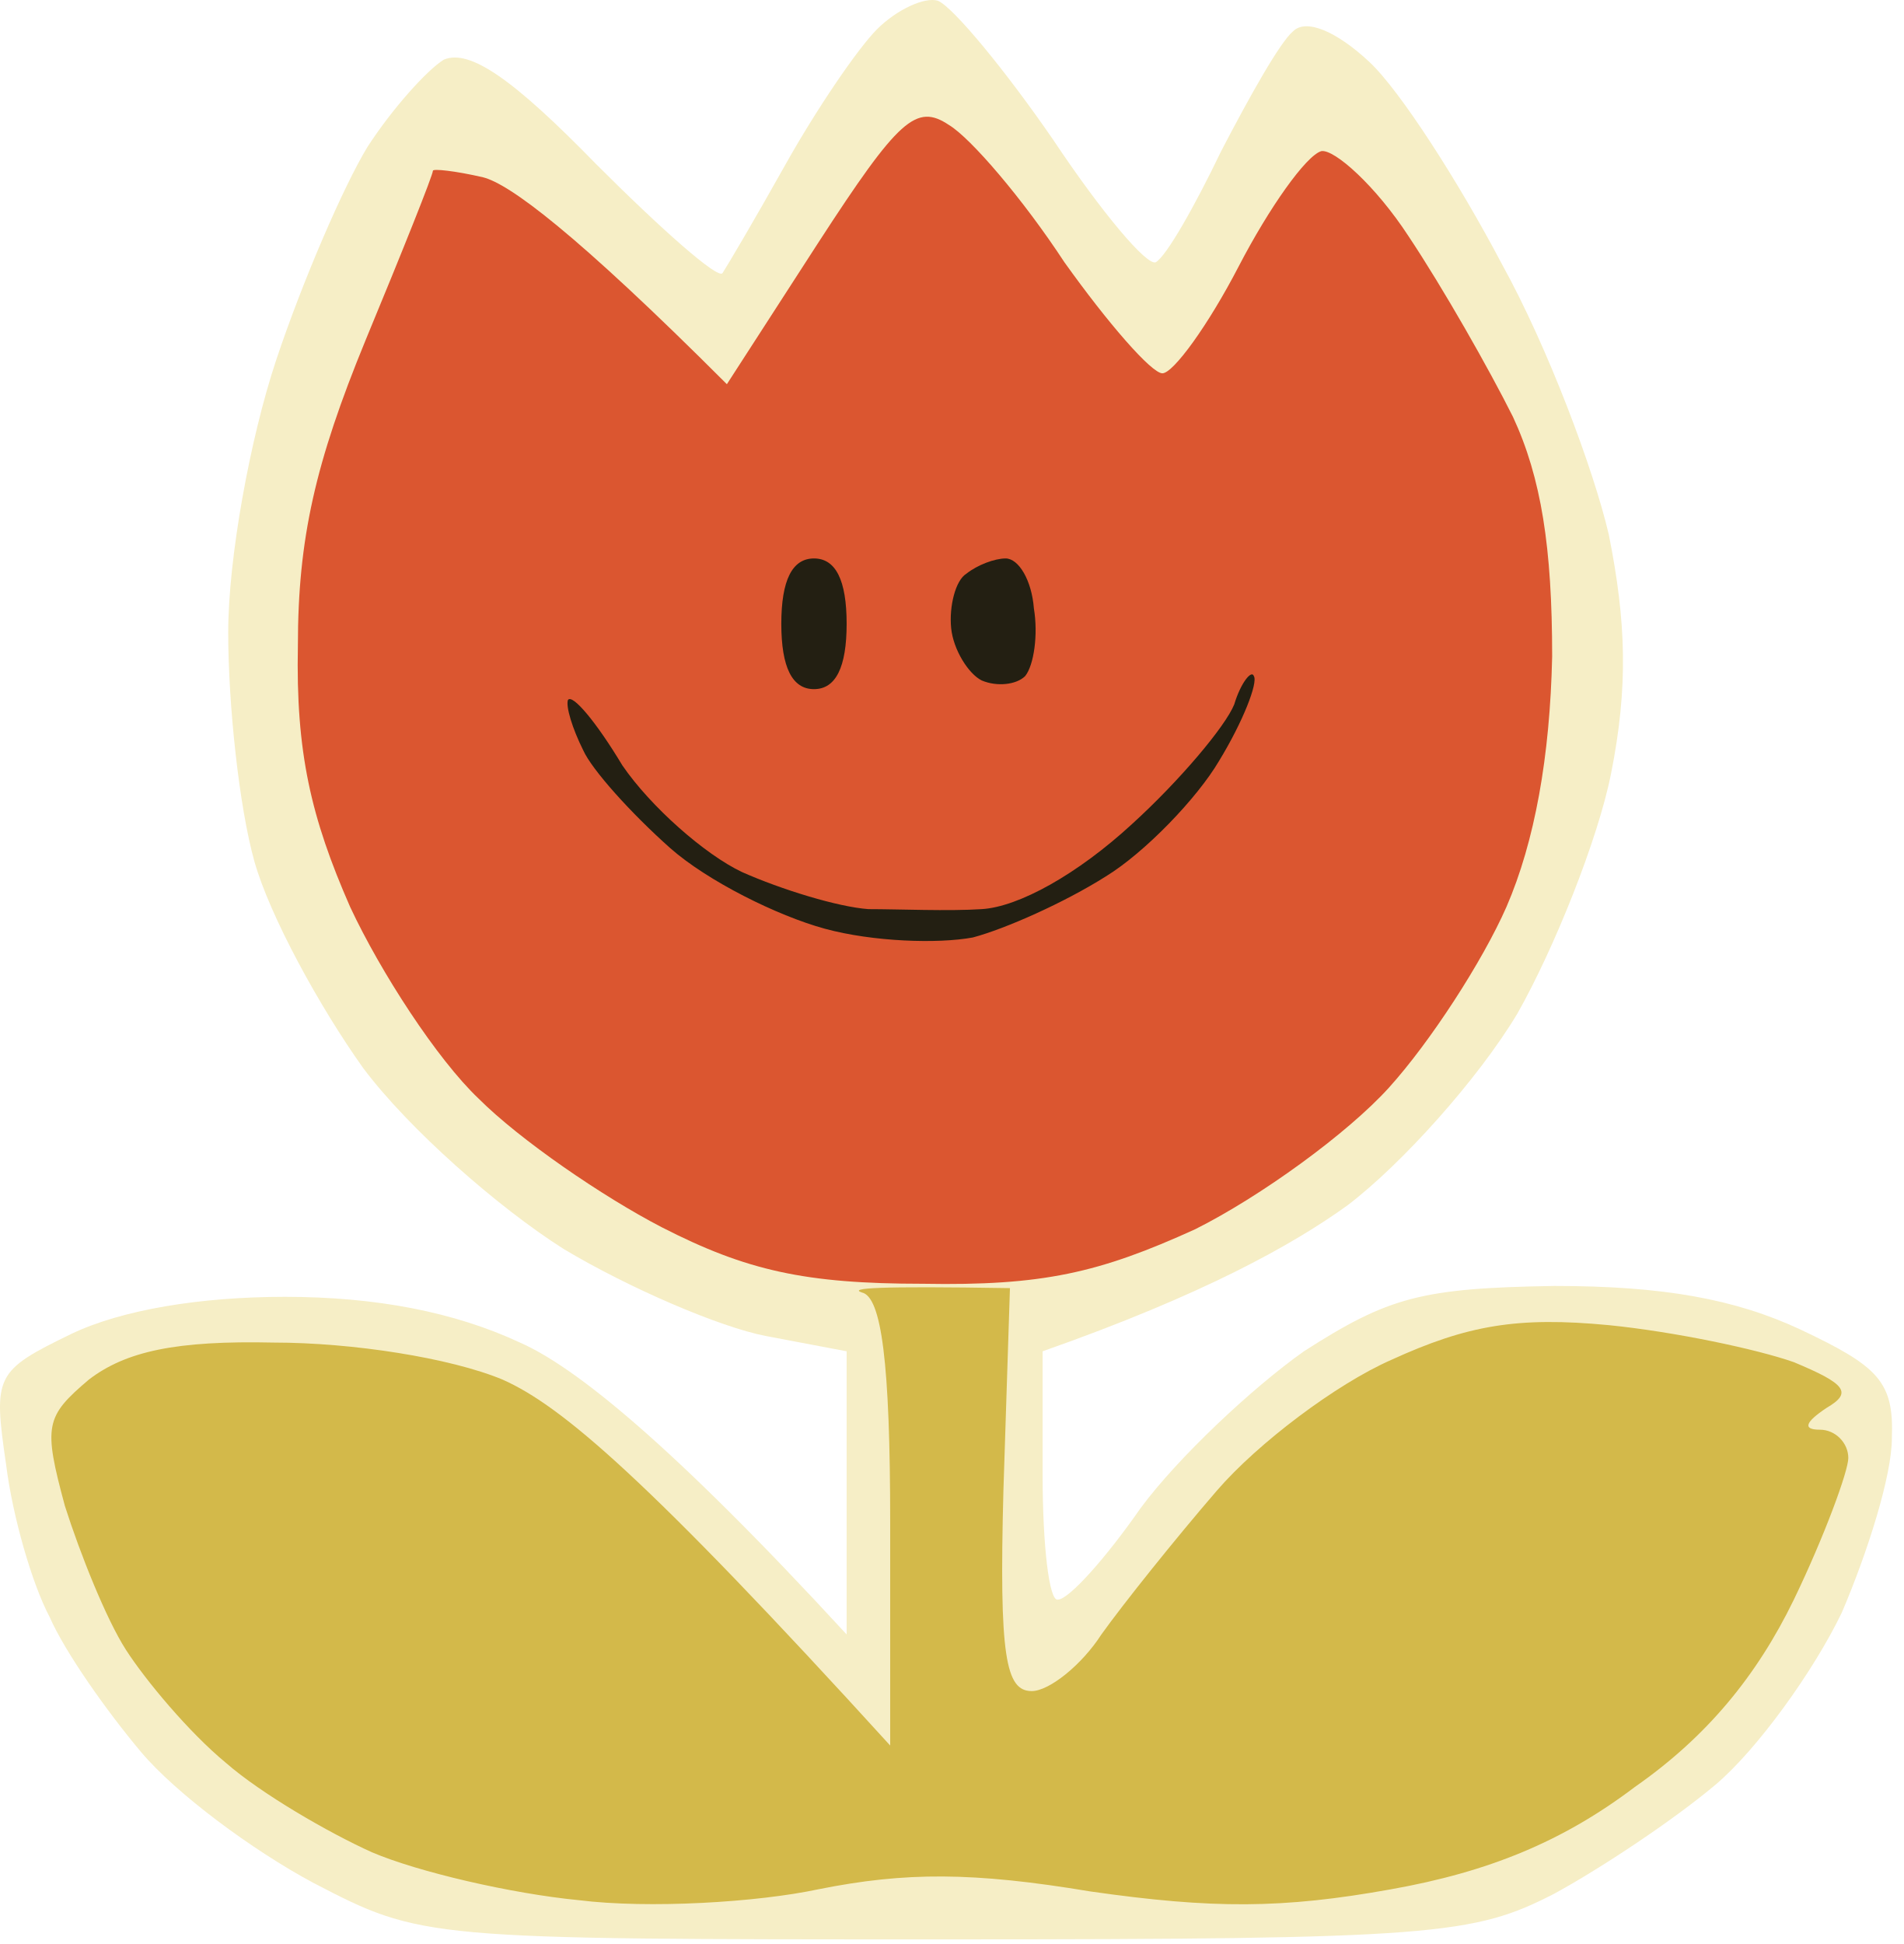
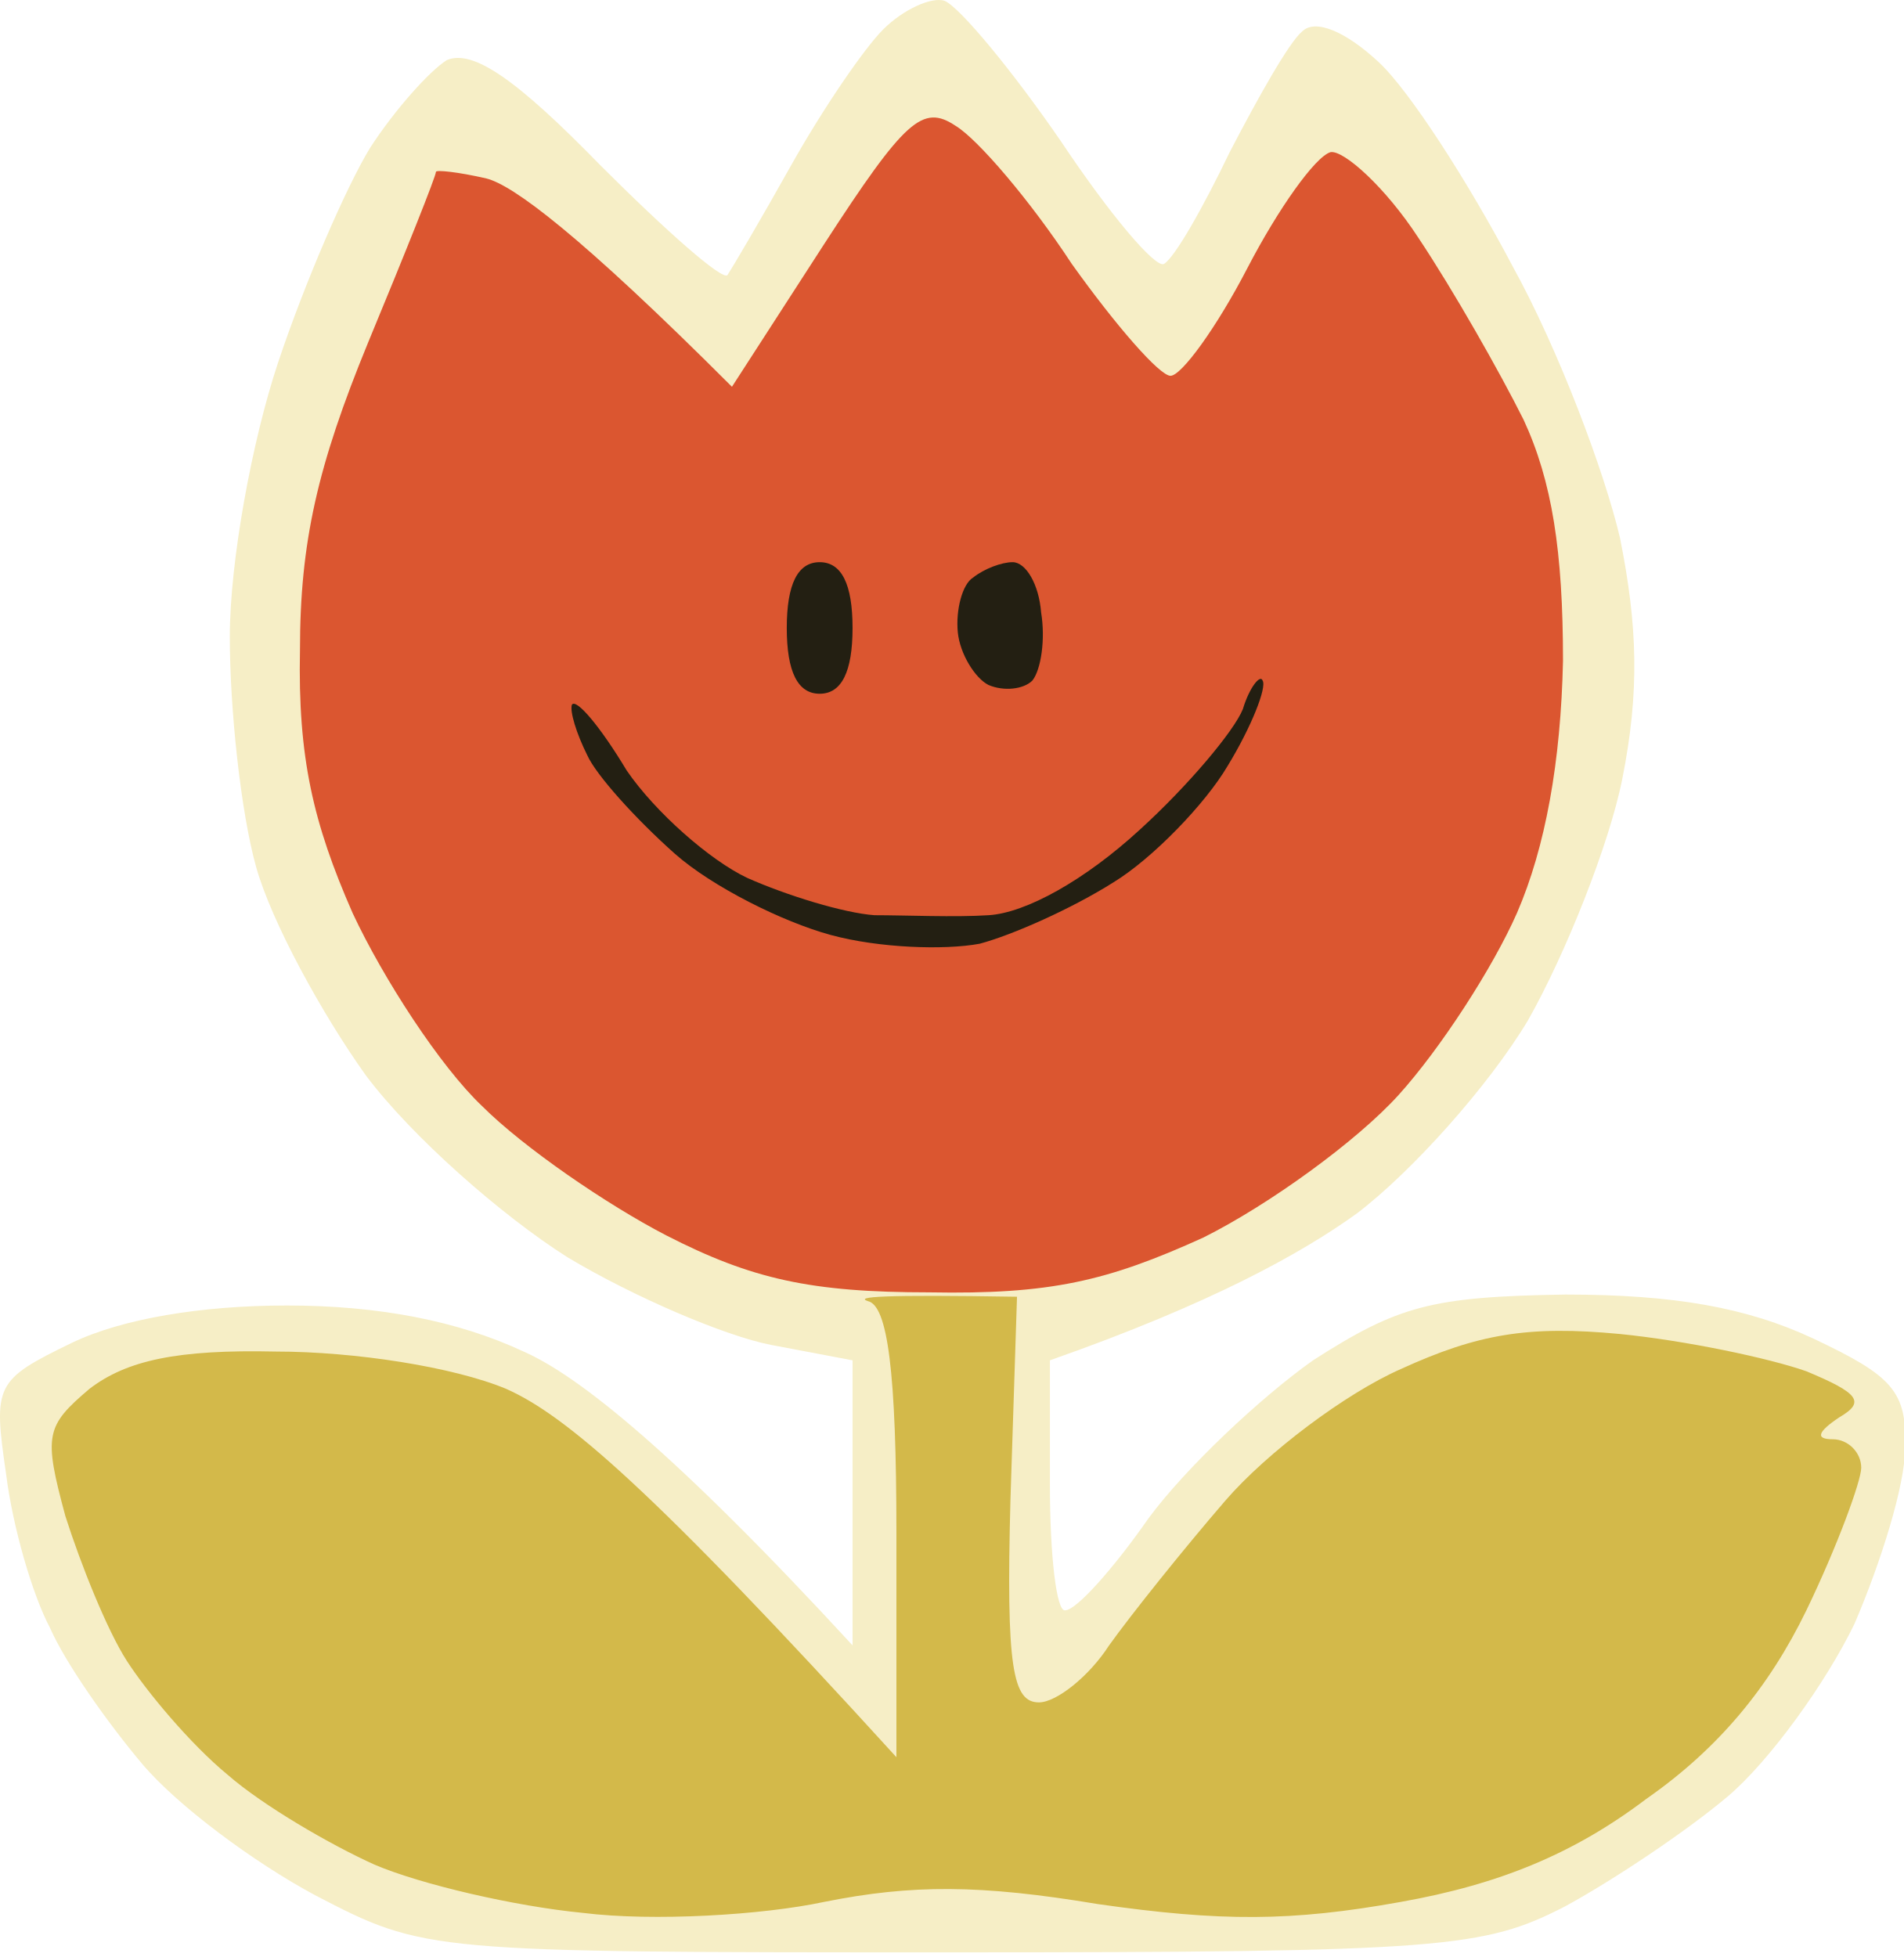
- <svg xmlns="http://www.w3.org/2000/svg" width="144" height="147" viewBox="0 0 144 147" fill="none">
+ <svg xmlns="http://www.w3.org/2000/svg" width="143" height="147" viewBox="0 0 143 147" fill="none">
  <path d="M59.42 12.416C61.726 8.299 64.855 3.687 66.337 2.205C67.82 0.722 69.96 -0.266 70.949 0.063C72.102 0.558 76.054 5.334 79.677 10.605C83.3 16.04 86.759 20.158 87.418 19.828C88.241 19.334 90.382 15.546 92.358 11.428C94.499 7.311 96.805 3.193 97.793 2.369C98.781 1.381 101.087 2.369 103.557 4.675C105.863 6.816 110.31 13.734 113.603 19.993C117.062 26.252 120.52 35.475 121.673 40.416C122.991 47.005 123.155 51.946 121.838 58.534C120.85 63.475 117.556 71.71 114.756 76.651C111.792 81.593 106.028 88.016 101.91 91.146C97.793 94.11 91.041 97.898 78.854 102.181V111.569C78.854 116.84 79.348 121.122 80.007 120.957C80.83 120.957 83.63 117.828 86.265 114.04C89.065 110.251 94.664 104.981 98.617 102.181C105.04 98.063 107.51 97.404 117.556 97.24C125.791 97.24 131.225 98.228 136.166 100.534C142.095 103.334 143.248 104.487 143.083 108.769C143.083 111.569 141.271 117.334 139.295 121.946C137.154 126.393 132.872 132.322 129.743 134.957C126.614 137.593 121.179 141.216 117.556 143.193C111.462 146.322 108.498 146.651 71.443 146.651C32.082 146.651 31.917 146.651 23.683 142.369C19.071 139.898 13.307 135.616 10.672 132.487C8.037 129.357 4.908 124.91 3.755 122.275C2.438 119.804 0.955 114.698 0.461 110.746C-0.527 103.993 -0.362 103.663 5.402 100.863C9.19 99.052 15.119 98.063 21.542 98.063C28.459 98.063 34.388 99.216 39.328 101.522C43.445 103.334 50.692 109.099 64.032 123.593V102.181L57.938 101.028C54.48 100.369 47.563 97.404 42.622 94.44C37.681 91.31 30.929 85.381 27.471 80.769C24.177 76.157 20.389 69.24 19.236 65.122C18.083 61.005 17.26 53.263 17.26 47.828C17.26 42.228 18.907 33.169 20.883 27.24C22.859 21.311 25.988 14.063 27.8 11.099C29.611 8.299 32.246 5.334 33.564 4.511C35.54 3.687 38.834 5.993 45.092 12.416C50.033 17.358 54.315 21.146 54.644 20.652C54.974 20.157 57.115 16.534 59.42 12.416Z" fill="#F6EEC6" />
-   <path d="M67.326 115.192C67.326 103.004 66.667 98.063 65.185 97.734C64.197 97.404 66.173 97.24 76.383 97.404L75.889 112.722C75.56 125.239 76.054 127.875 78.03 127.875C79.348 127.875 81.818 125.898 83.3 123.592C84.947 121.287 88.9 116.345 92.029 112.722C95.158 109.098 101.087 104.651 105.204 102.839C110.968 100.204 114.756 99.545 121.673 100.204C126.614 100.698 132.872 102.016 135.672 103.004C139.625 104.651 140.119 105.31 138.142 106.463C136.495 107.561 136.331 108.11 137.648 108.11C138.801 108.11 139.789 109.098 139.789 110.251C139.789 111.239 137.978 116.181 135.672 120.957C132.872 126.722 129.084 131.334 123.65 135.122C118.215 139.239 112.615 141.545 105.204 142.863C96.97 144.345 91.7 144.345 82.477 143.028C73.584 141.545 68.478 141.545 61.891 142.863C57.279 143.851 49.045 144.345 43.775 143.686C38.669 143.192 31.588 141.545 28.129 140.063C24.835 138.581 19.73 135.616 17.095 133.31C14.295 131.004 11.002 127.051 9.519 124.745C8.037 122.439 6.061 117.498 4.908 113.875C3.261 107.781 3.426 107.122 6.72 104.322C9.519 102.181 13.307 101.357 20.718 101.522C26.647 101.522 34.058 102.675 38.011 104.322C42.457 106.298 48.88 111.734 67.326 131.992V115.192Z" fill="#D3B94A" />
-   <path d="M54.974 29.052L61.891 18.346C67.984 8.958 69.302 7.805 71.772 9.452C73.419 10.44 77.372 15.052 80.501 19.828C83.794 24.44 87.088 28.228 87.912 28.228C88.735 28.228 91.37 24.605 93.676 20.158C95.982 15.711 98.781 11.758 99.934 11.428C100.922 11.264 104.051 14.063 106.522 17.852C109.157 21.805 112.615 27.899 114.427 31.522C116.568 36.134 117.391 41.405 117.391 49.64C117.227 57.216 116.074 63.64 113.933 68.581C112.121 72.699 108.169 78.793 105.04 82.252C101.91 85.71 95.323 90.487 90.382 92.957C83.136 96.251 78.854 97.24 69.796 97.075C60.903 97.075 56.456 96.087 50.033 92.793C45.586 90.487 39.328 86.204 36.199 83.075C33.07 80.11 28.788 73.522 26.482 68.581C23.518 61.828 22.365 56.887 22.53 48.816C22.53 40.746 23.847 34.981 27.635 25.758C30.435 19.005 32.741 13.24 32.741 12.911C32.741 12.746 34.388 12.911 36.528 13.405C38.505 13.899 43.446 17.522 54.974 29.052Z" fill="#DB5630" />
+   <path d="M67.326 115.192C67.326 103.004 66.667 98.063 65.184 97.734C64.196 97.404 66.173 97.24 76.383 97.404L75.889 112.722C75.56 125.239 76.054 127.875 78.03 127.875C79.348 127.875 81.818 125.898 83.3 123.592C84.947 121.287 88.9 116.345 92.029 112.722C95.158 109.098 101.087 104.651 105.204 102.839C110.968 100.204 114.756 99.545 121.673 100.204C126.614 100.698 132.872 102.016 135.672 103.004C139.625 104.651 140.119 105.31 138.142 106.463C136.495 107.561 136.331 108.11 137.648 108.11C138.801 108.11 139.789 109.098 139.789 110.251C139.789 111.239 137.978 116.181 135.672 120.957C132.872 126.722 129.084 131.334 123.65 135.122C118.215 139.239 112.615 141.545 105.204 142.863C96.97 144.345 91.7 144.345 82.477 143.028C73.584 141.545 68.478 141.545 61.891 142.863C57.279 143.851 49.045 144.345 43.775 143.686C38.669 143.192 31.588 141.545 28.129 140.063C24.835 138.581 19.73 135.616 17.095 133.31C14.295 131.004 11.002 127.051 9.519 124.745C8.037 122.439 6.061 117.498 4.908 113.875C3.261 107.781 3.426 107.122 6.72 104.322C9.519 102.181 13.307 101.357 20.718 101.522C26.647 101.522 34.058 102.675 38.011 104.322C42.457 106.298 48.88 111.734 67.326 131.992V115.192Z" fill="#D3B94A" />
+   <path d="M54.974 29.052L61.891 18.346C67.984 8.958 69.302 7.805 71.772 9.452C73.419 10.44 77.372 15.052 80.501 19.828C83.795 24.44 87.088 28.228 87.912 28.228C88.735 28.228 91.37 24.605 93.676 20.158C95.982 15.711 98.781 11.758 99.934 11.428C100.922 11.264 104.051 14.063 106.522 17.852C109.157 21.805 112.615 27.899 114.427 31.522C116.568 36.134 117.391 41.405 117.391 49.64C117.227 57.216 116.074 63.64 113.933 68.581C112.121 72.699 108.169 78.793 105.04 82.252C101.911 85.71 95.323 90.487 90.382 92.957C83.136 96.251 78.854 97.24 69.796 97.075C60.903 97.075 56.456 96.087 50.033 92.793C45.587 90.487 39.328 86.204 36.199 83.075C33.07 80.11 28.788 73.522 26.482 68.581C23.518 61.828 22.365 56.887 22.53 48.816C22.53 40.746 23.847 34.981 27.635 25.758C30.435 19.005 32.741 13.24 32.741 12.911C32.741 12.746 34.388 12.911 36.529 13.405C38.505 13.899 43.446 17.522 54.974 29.052Z" fill="#DB5630" />
  <path d="M61.562 52.111C59.915 52.111 59.091 50.463 59.091 47.169C59.091 43.875 59.915 42.228 61.562 42.228C63.208 42.228 64.032 43.875 64.032 47.169C64.032 50.463 63.208 52.111 61.562 52.111Z" fill="#231F12" />
  <path d="M71.937 47.499C71.772 45.852 72.266 43.875 73.09 43.381C73.913 42.722 75.231 42.228 76.054 42.228C77.042 42.228 78.031 43.875 78.195 46.016C78.525 47.993 78.195 50.299 77.536 51.122C76.878 51.781 75.395 51.946 74.243 51.452C73.254 50.958 72.102 49.146 71.937 47.499Z" fill="#231F12" />
  <path d="M85.606 62.322C89.229 59.028 92.688 54.91 93.347 53.263C93.841 51.616 94.664 50.628 94.829 51.122C95.158 51.616 94.005 54.581 92.194 57.546C90.547 60.346 86.594 64.463 83.63 66.275C80.501 68.252 76.054 70.228 73.584 70.887C70.949 71.381 66.008 71.216 62.385 70.228C58.762 69.24 53.492 66.605 50.692 64.134C47.727 61.499 44.763 58.205 44.104 56.722C43.281 55.075 42.787 53.428 42.952 52.934C43.281 52.44 45.092 54.581 47.069 57.875C49.21 61.005 53.327 64.628 56.127 65.946C59.091 67.263 63.373 68.581 65.679 68.746C67.984 68.746 71.772 68.91 74.243 68.746C77.042 68.581 81.489 66.11 85.606 62.322Z" fill="#231F12" />
</svg>
